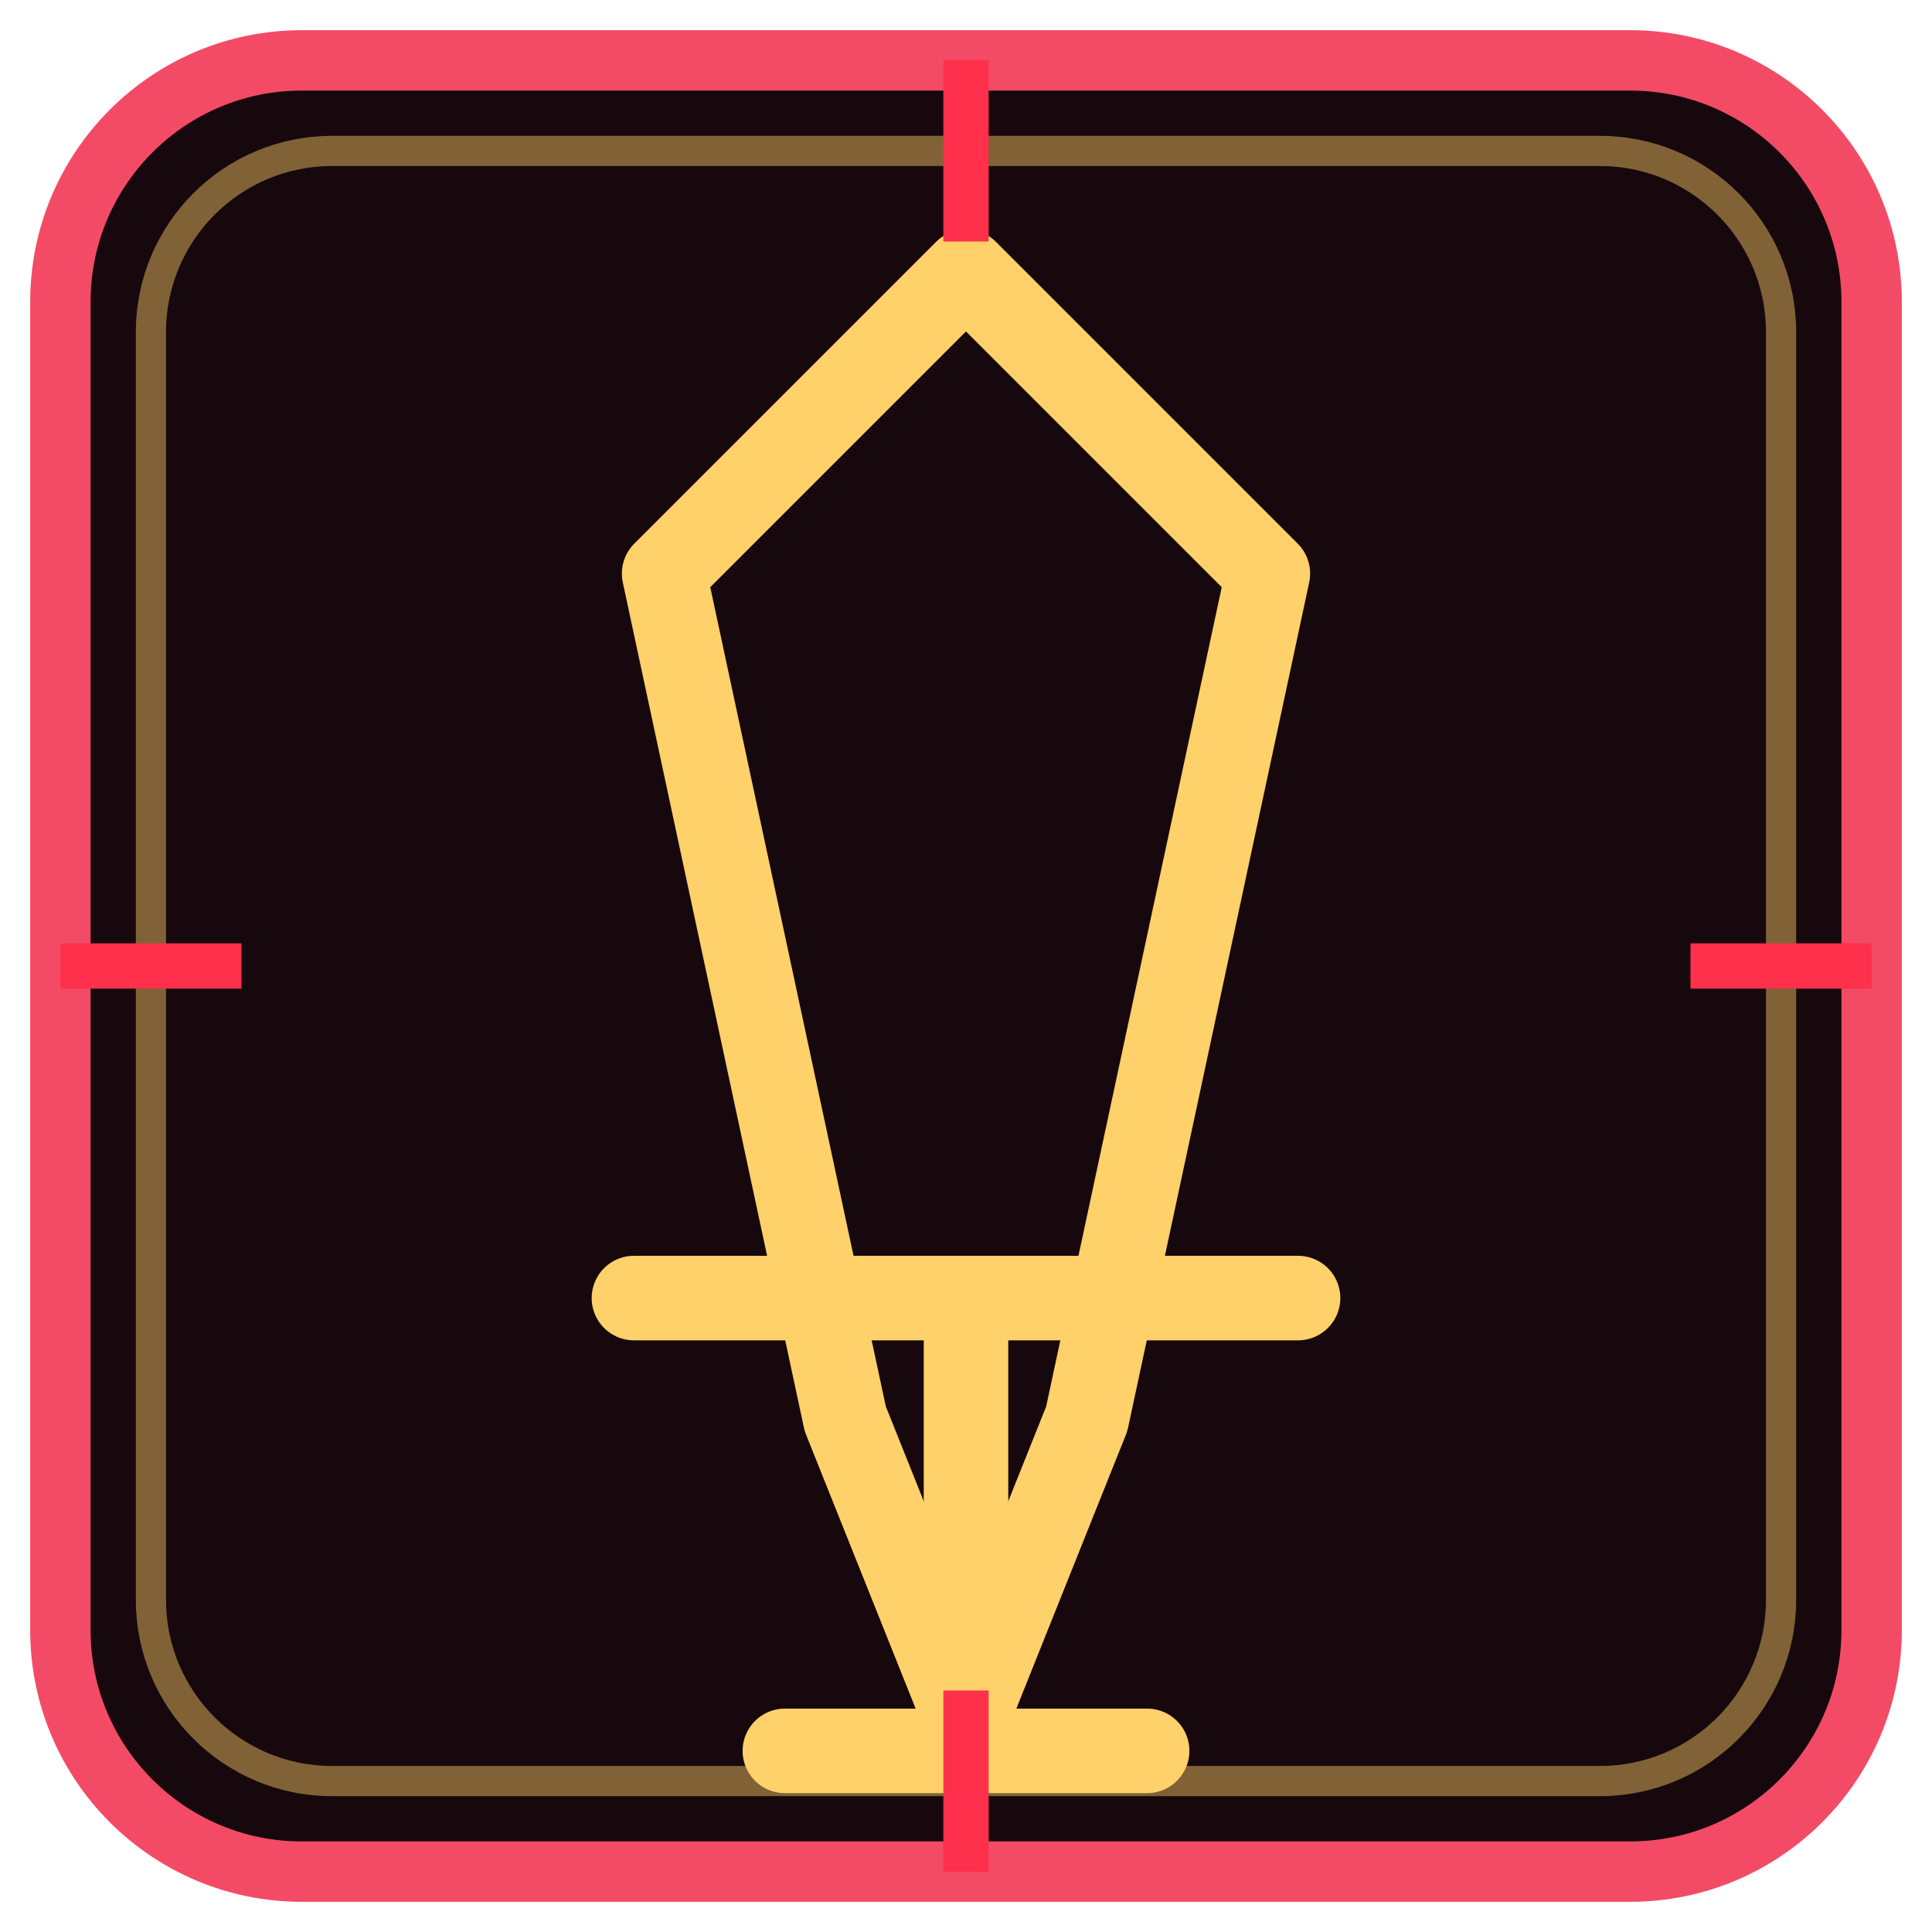
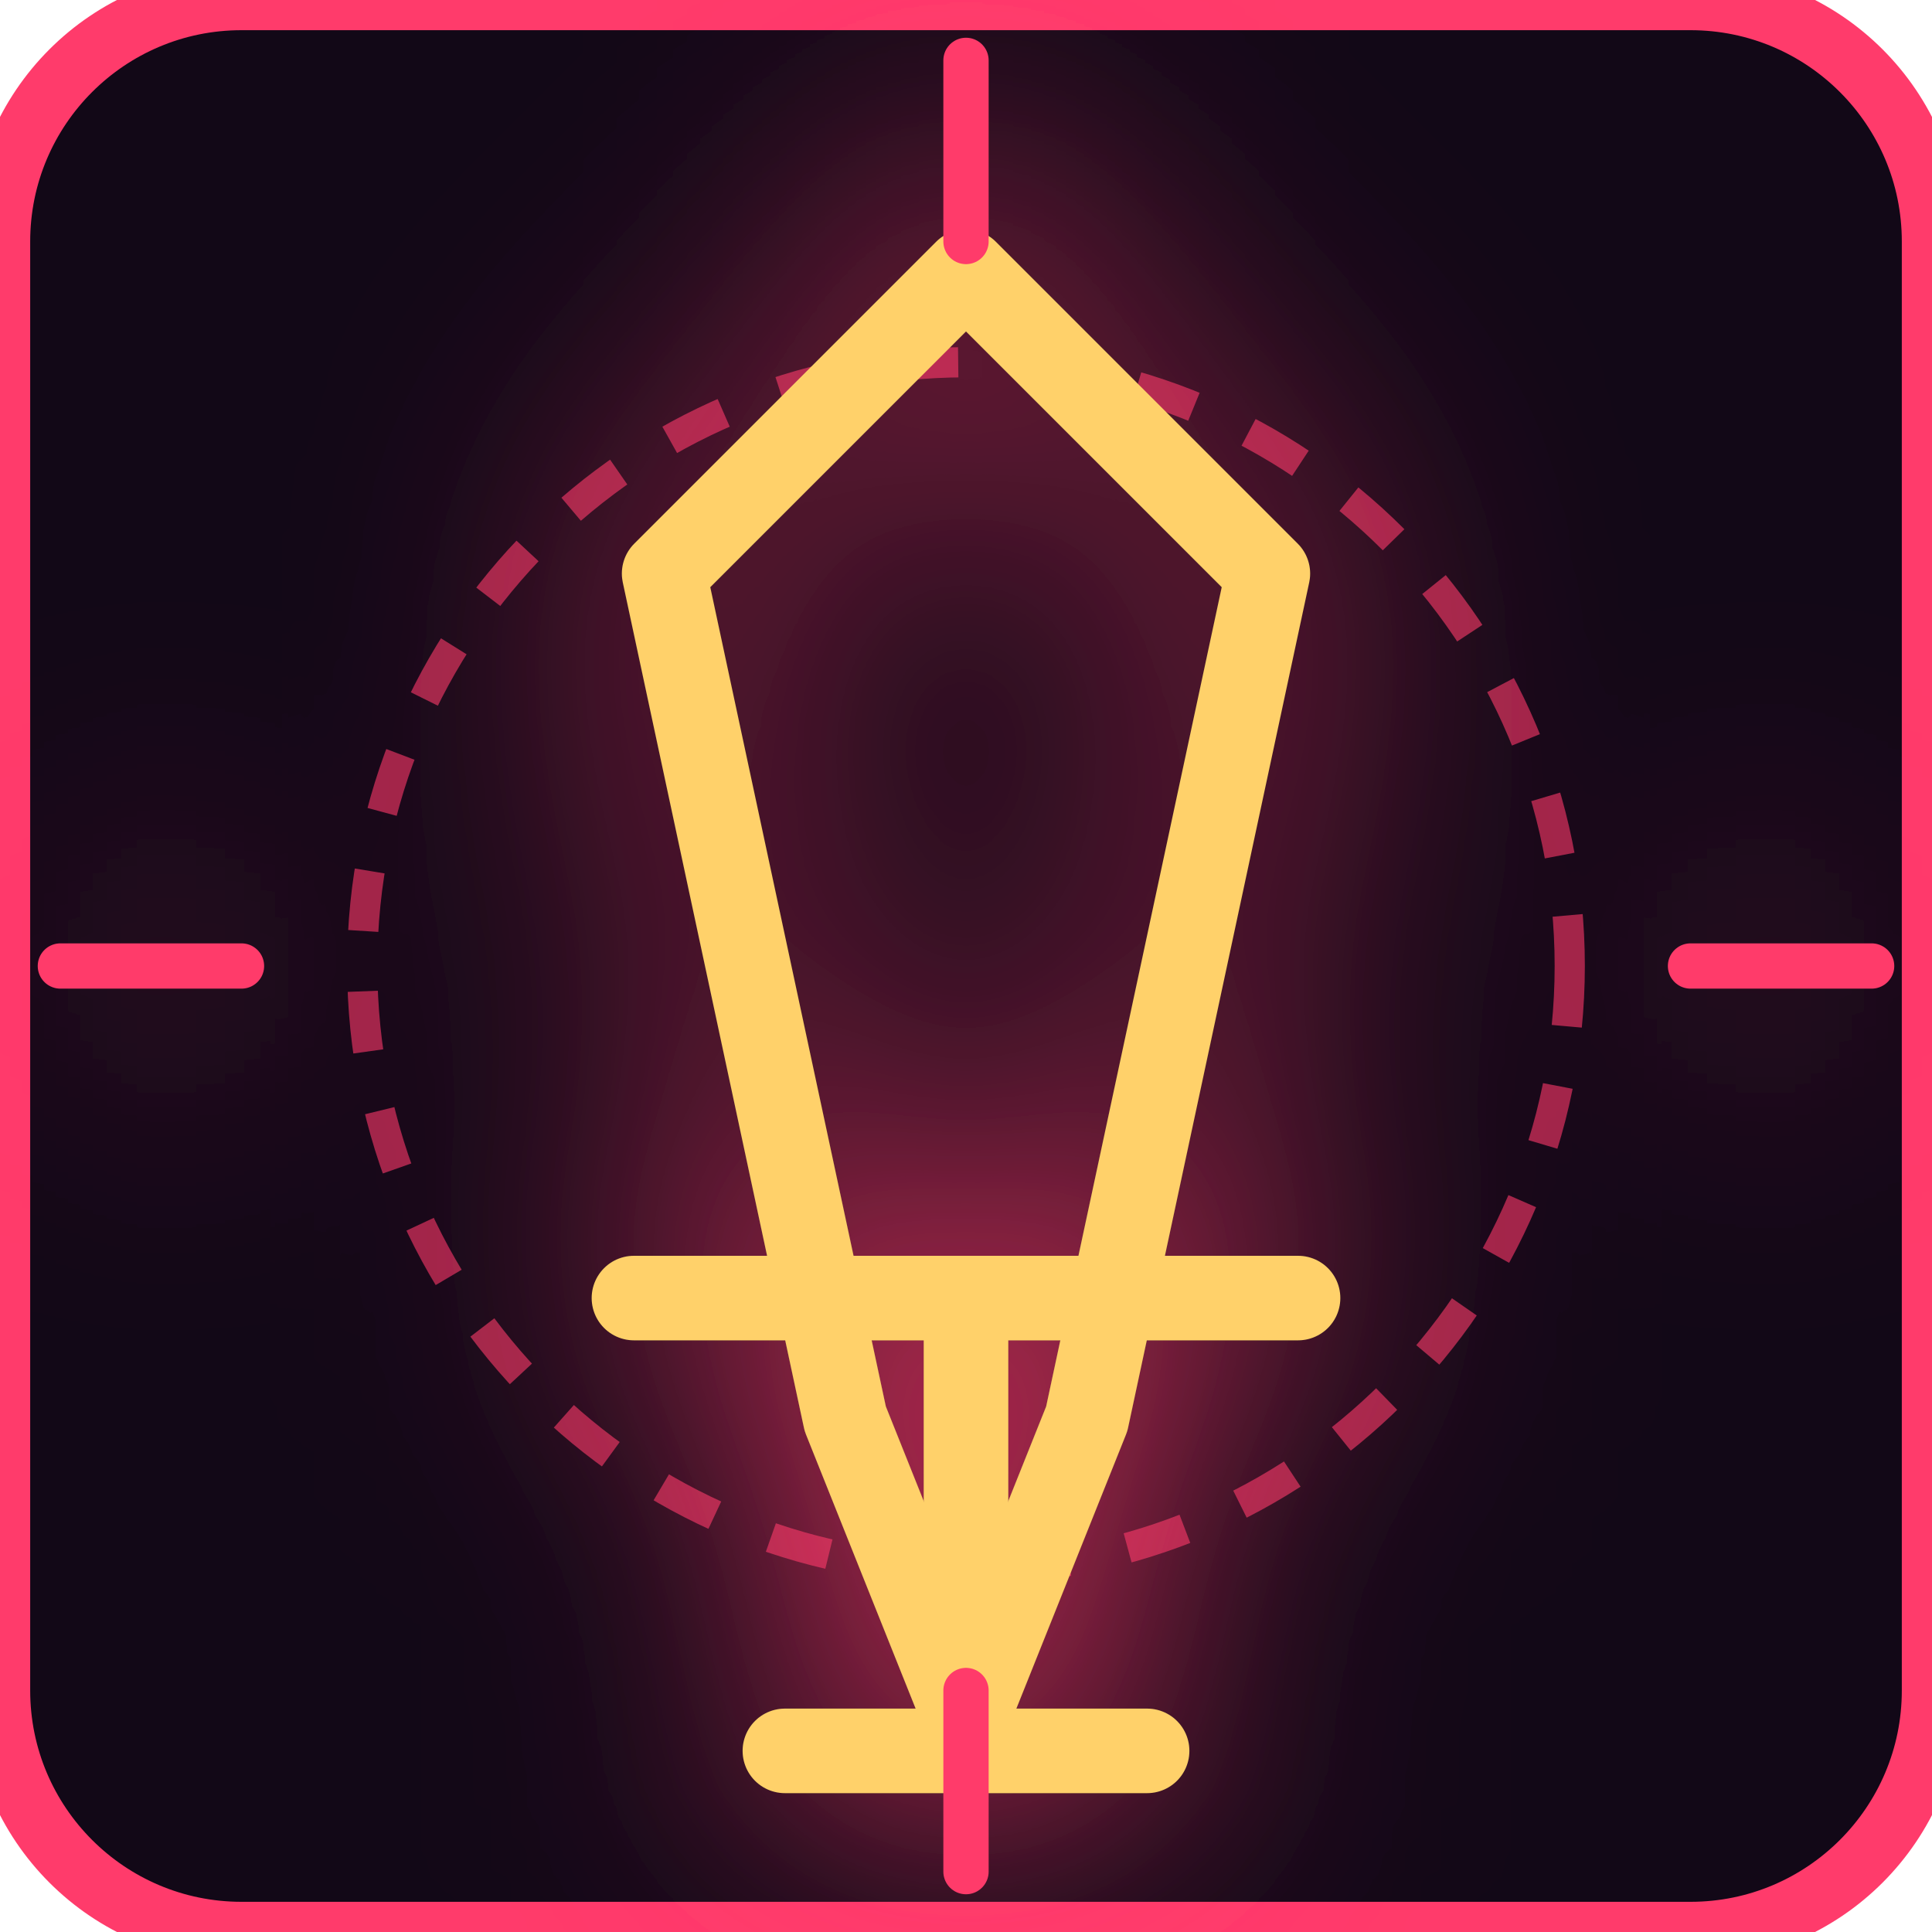
- <svg xmlns="http://www.w3.org/2000/svg" viewBox="0 0 64 64">
-   <rect x="2" y="2" width="60" height="60" rx="8" fill="#17080d" stroke="#f34b65" stroke-width="2" />
-   <rect x="5" y="5" width="54" height="54" rx="6" fill="none" stroke="#ffd16a" stroke-opacity=".45" />
-   <g fill="none" stroke="#ffd16a" stroke-width="2.8" stroke-linecap="round" stroke-linejoin="round">
-     <path d="M32 9 L42 19 L36 47 L32 57 L28 47 L22 19 Z" />
-     <path d="M21 43 L43 43 M32 43 L32 58 M26 58 L38 58" />
+ <svg xmlns="http://www.w3.org/2000/svg" viewBox="0 0 128 128" width="128" height="128">
+   <rect width="128" height="128" rx="16" fill="#120817" stroke="#ff3b6b" stroke-width="4" />
+   <circle cx="64" cy="64" r="40" fill="none" stroke="#ff3b6b" stroke-width="2" stroke-dasharray="4,4" opacity="0.6" />
+   <g transform="scale(2)" fill="none" stroke="#ff3b6b" stroke-width="2.8" stroke-linecap="round" stroke-linejoin="round" filter="drop-shadow(0px 0px 5px #ff3b6b)">
+     <g fill="none" stroke="#ffd16a" stroke-width="2.8" stroke-linecap="round" stroke-linejoin="round">
+       <path d="M32 9 L42 19 L36 47 L32 57 L28 47 L22 19 Z" />
+       <path d="M21 43 L43 43 M32 43 L32 58 M26 58 L38 58" />
+     </g>
+     <path d="M32 2V8 M32 56V62 M2 32H8 M56 32H62" stroke="#ff3b6b" stroke-width="1.5" />
  </g>
-   <path d="M32 2V8 M32 56V62 M2 32H8 M56 32H62" stroke="#ff304c" stroke-width="1.5" />
</svg>
